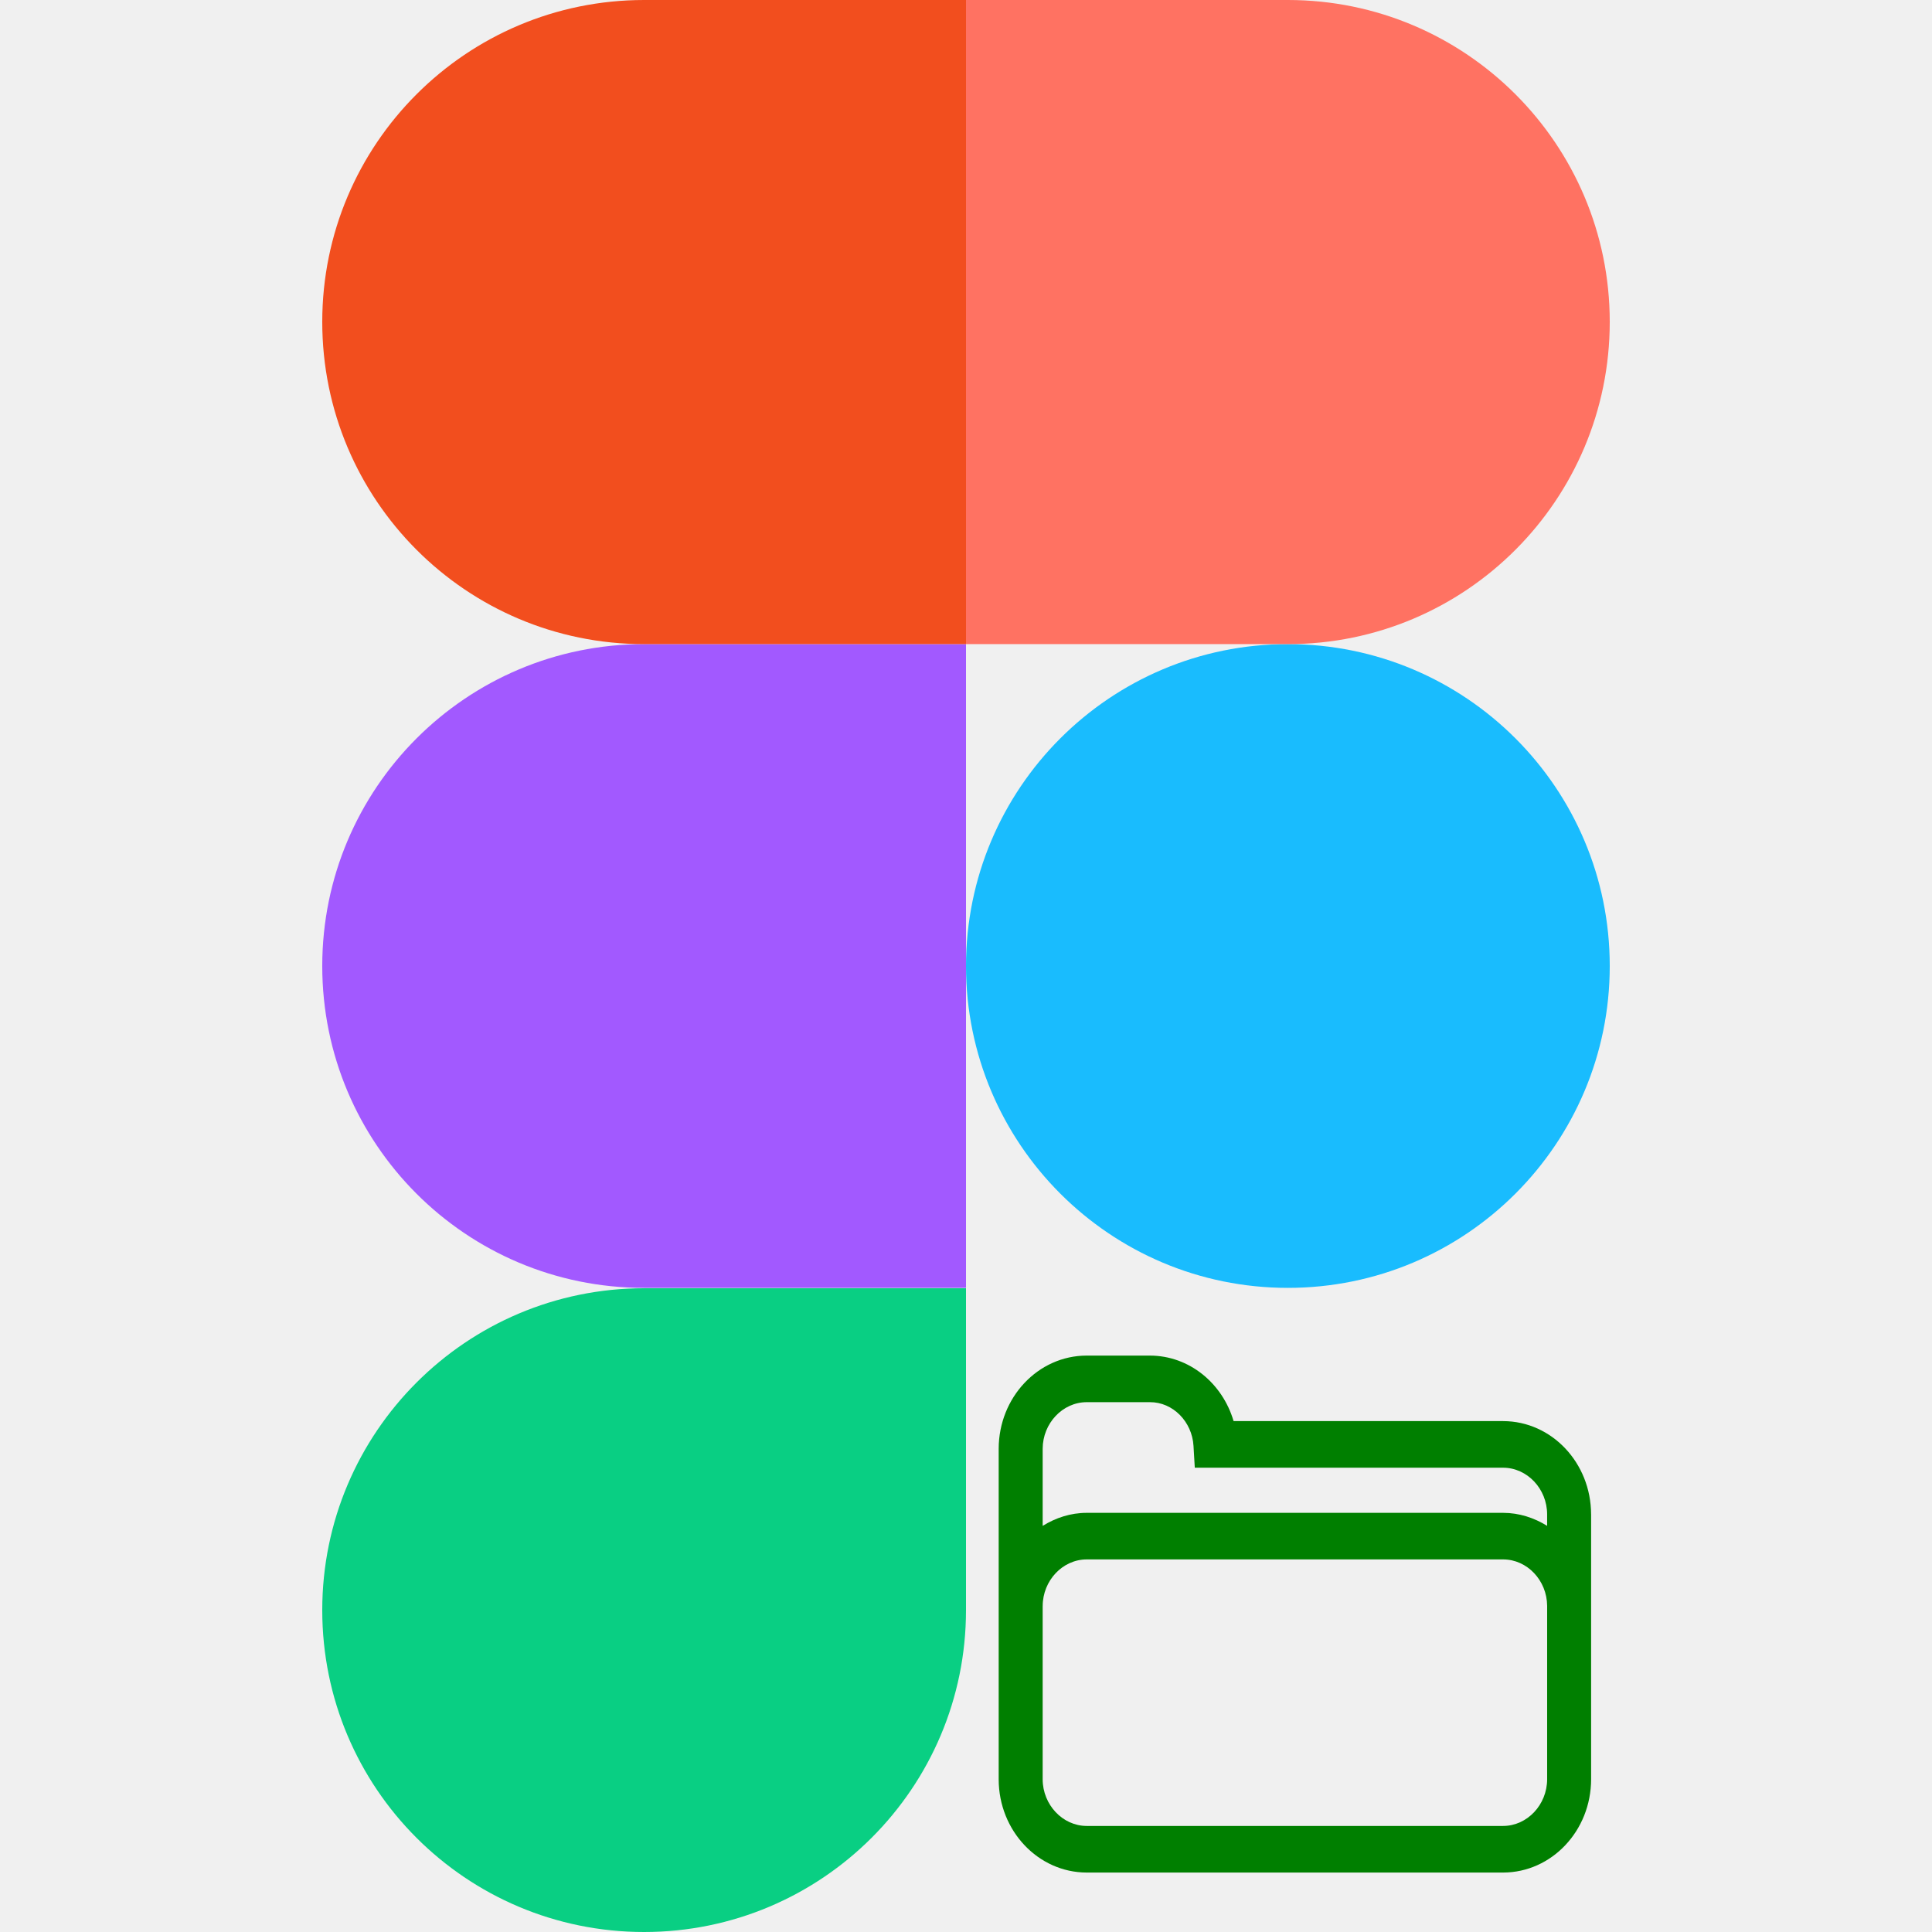
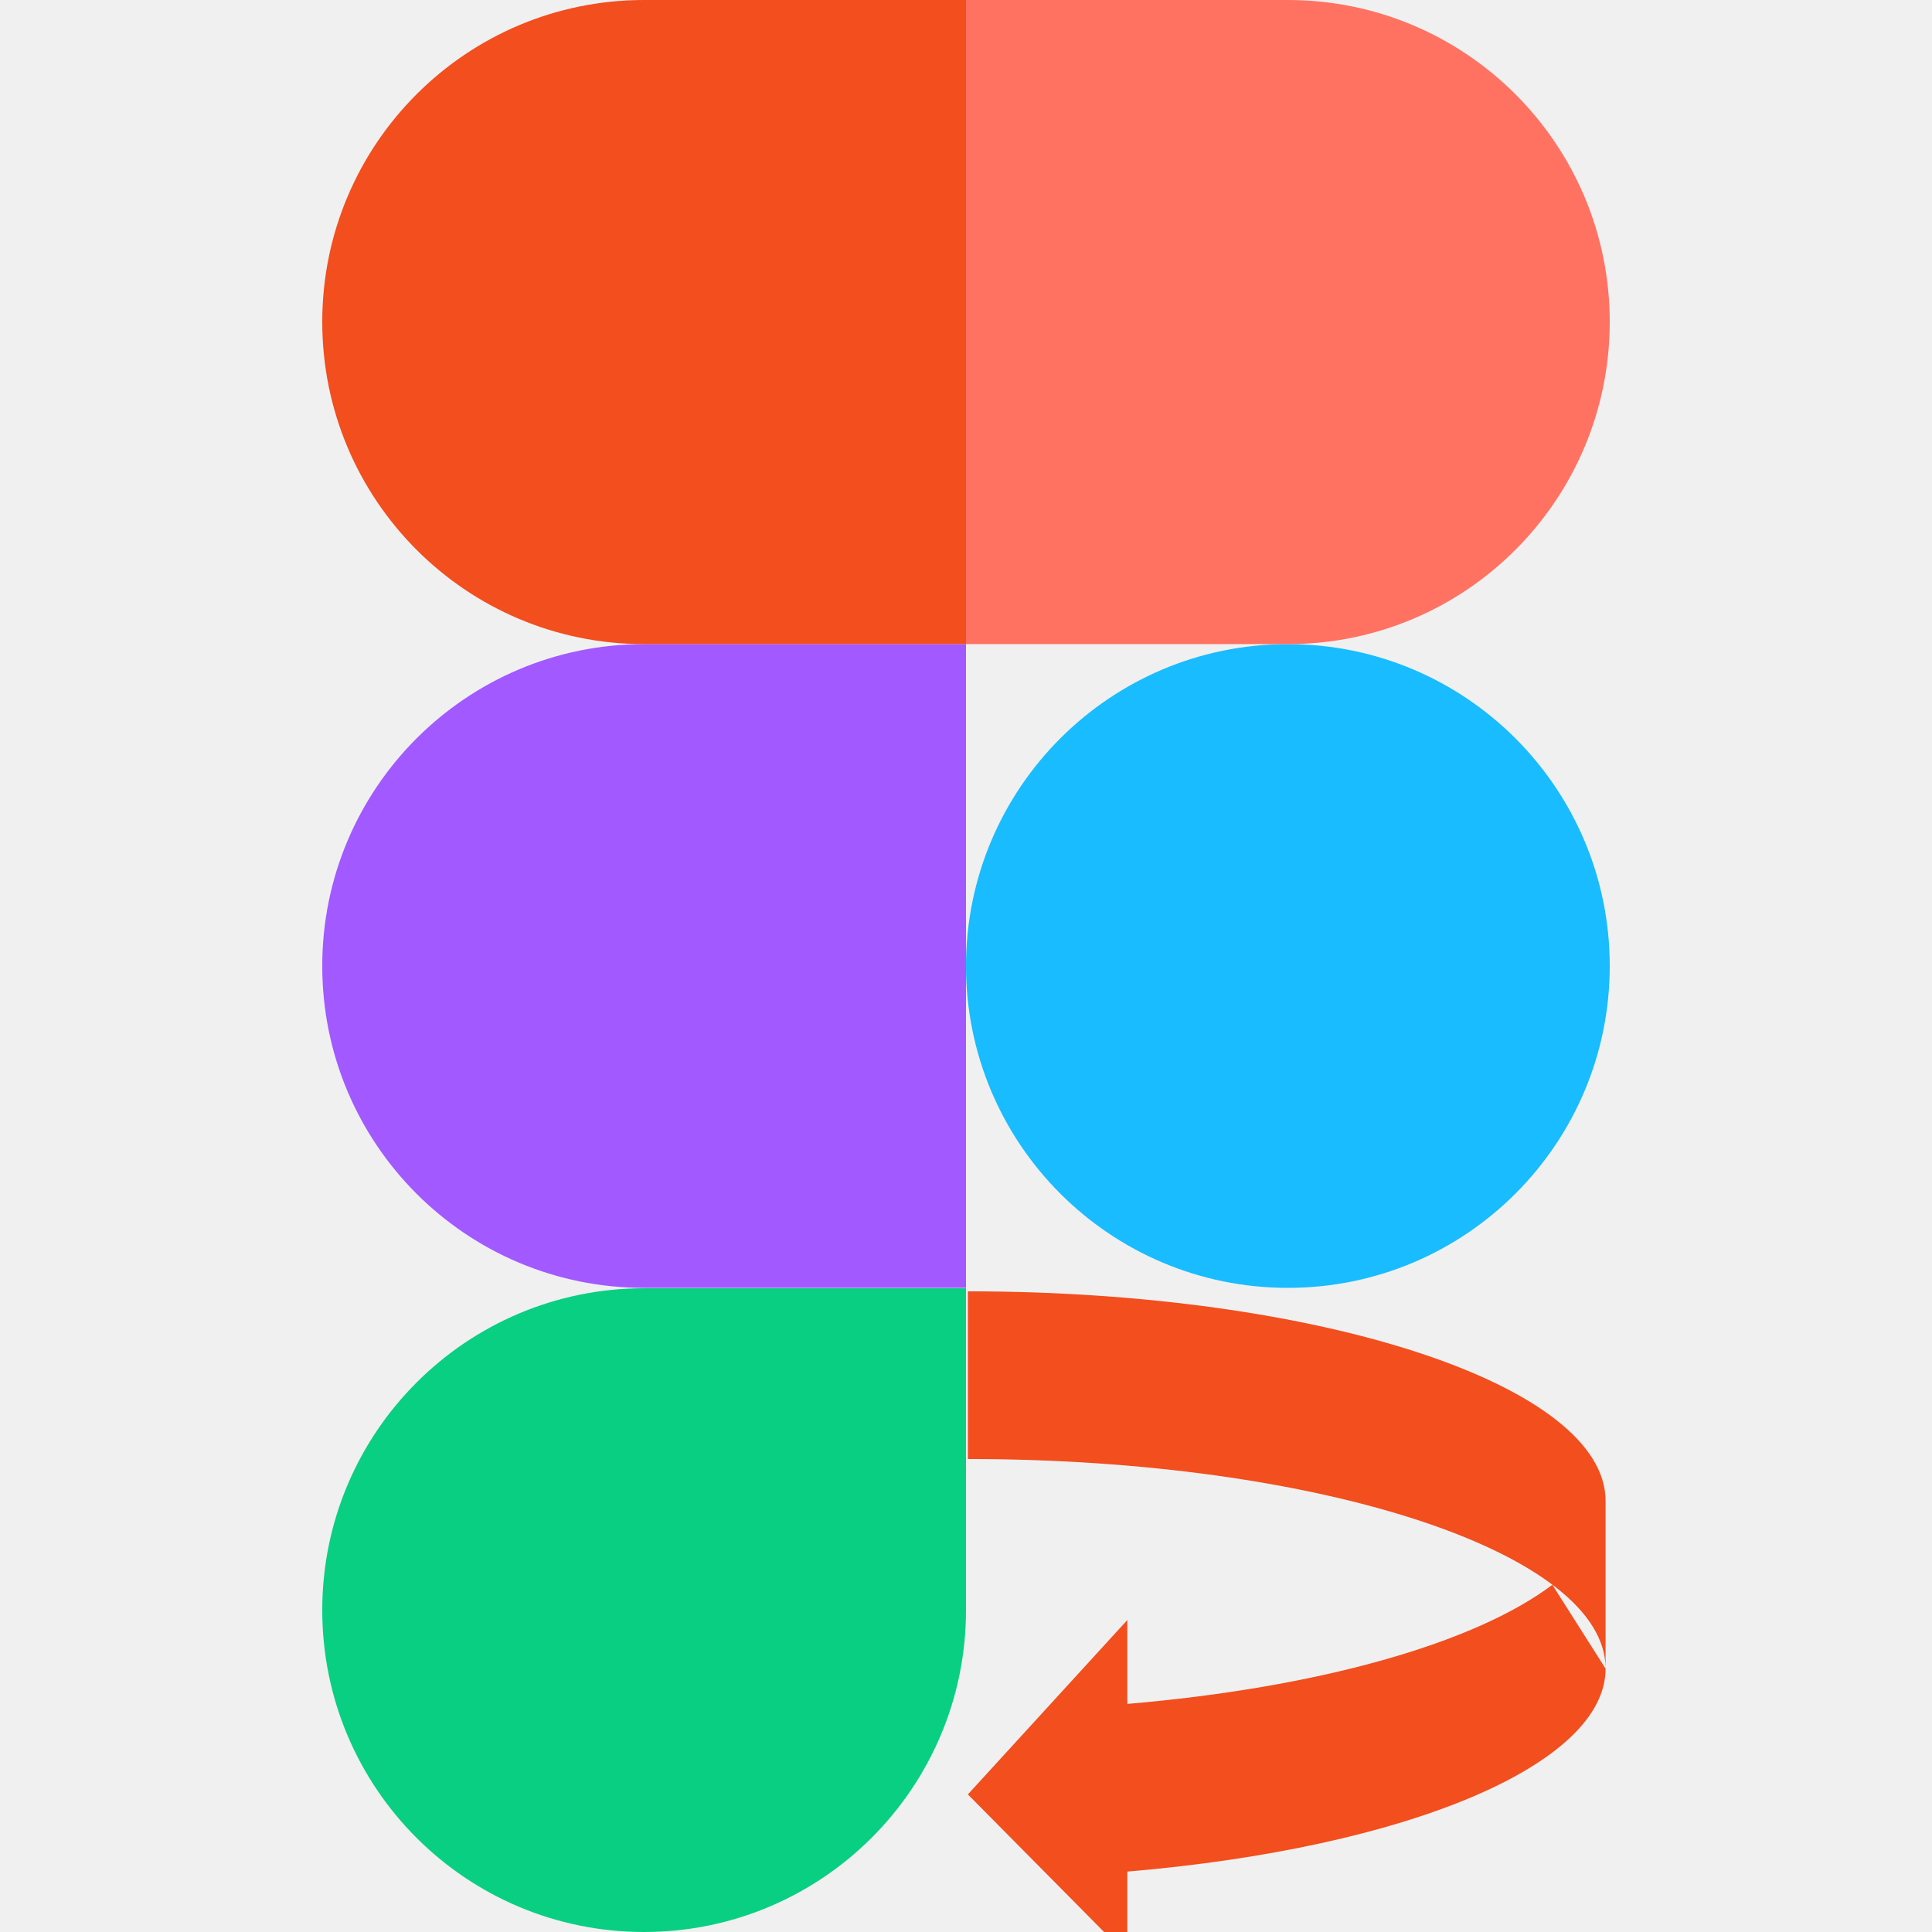
- <svg xmlns="http://www.w3.org/2000/svg" width="512" height="512" version="1.1" xml:space="preserve">
+ <svg xmlns="http://www.w3.org/2000/svg" width="512" height="512" xml:space="preserve" version="1.1">
  <g>
    <g id="svg_1">
-       <circle class="st0" cx="341.3" cy="256" r="85.3" fill-rule="evenodd" clip-rule="evenodd" fill="#19BCFE" id="svg_2" />
-       <path class="st1" d="m170.7,512c47.1,0 85.3,-38.2 85.3,-85.3c0,-12.9 0,-41.3 0,-85.3c-38.3,0 -66.8,0 -85.3,0c-47.1,0 -85.3,38.2 -85.3,85.3s38.1,85.3 85.3,85.3z" fill-rule="evenodd" clip-rule="evenodd" fill="#09CF83" id="svg_3" />
-       <path class="st2" d="m170.7,341.3c15.7,0 44.2,0 85.3,0l0,-170.6c-41.2,0 -69.6,0 -85.3,0c-47.1,0 -85.3,38.2 -85.3,85.3s38.1,85.3 85.3,85.3z" fill-rule="evenodd" clip-rule="evenodd" fill="#A259FF" id="svg_4" />
-       <path class="st3" d="m170.7,170.7c15.7,0 44.2,0 85.3,0l0,-170.7c-41.2,0 -69.6,0 -85.3,0c-47.1,0 -85.3,38.2 -85.3,85.3s38.1,85.4 85.3,85.4z" fill-rule="evenodd" clip-rule="evenodd" fill="#F24E1E" id="svg_5" />
-       <path class="st4" d="m341.3,170.7l-85.3,0l0,-170.7l85.3,0c47.1,0 85.3,38.2 85.3,85.3s-38.1,85.4 -85.3,85.4z" fill-rule="evenodd" clip-rule="evenodd" fill="#FF7262" id="svg_6" />
+       <circle id="svg_2" fill="#19BCFE" clip-rule="evenodd" fill-rule="evenodd" r="85.3" cy="256" cx="341.3" class="st0" />
+       <path id="svg_3" fill="#09CF83" clip-rule="evenodd" fill-rule="evenodd" d="m170.7,512c47.1,0 85.3,-38.2 85.3,-85.3c0,-12.9 0,-41.3 0,-85.3c-38.3,0 -66.8,0 -85.3,0c-47.1,0 -85.3,38.2 -85.3,85.3s38.1,85.3 85.3,85.3z" class="st1" />
+       <path id="svg_4" fill="#A259FF" clip-rule="evenodd" fill-rule="evenodd" d="m170.7,341.3c15.7,0 44.2,0 85.3,0l0,-170.6c-41.2,0 -69.6,0 -85.3,0c-47.1,0 -85.3,38.2 -85.3,85.3s38.1,85.3 85.3,85.3z" class="st2" />
+       <path id="svg_5" fill="#F24E1E" clip-rule="evenodd" fill-rule="evenodd" d="m170.7,170.7c15.7,0 44.2,0 85.3,0l0,-170.7c-41.2,0 -69.6,0 -85.3,0c-47.1,0 -85.3,38.2 -85.3,85.3s38.1,85.4 85.3,85.4z" class="st3" />
+       <path id="svg_6" fill="#FF7262" clip-rule="evenodd" fill-rule="evenodd" d="m341.3,170.7l-85.3,0l0,-170.7l85.3,0c47.1,0 85.3,38.2 85.3,85.3s-38.1,85.4 -85.3,85.4z" class="st4" />
    </g>
-     <path fill="#fff" stroke="#000" opacity="NaN" d="m328,375" id="svg_8" />
-     <path stroke-width="0" stroke="#000" id="svg_9" d="m421.655,401.307c-0.023,-13.634 -10.444,-24.681 -23.307,-24.699l0,-0.006l-71.436,0c-2.943,-10.015 -11.721,-17.339 -22.176,-17.357l-16.756,0c-12.869,0.012 -23.295,11.065 -23.319,24.699l0,87.608c0.023,13.622 10.45,24.668 23.319,24.693l110.374,0c12.851,-0.025 23.284,-11.071 23.307,-24.693l0,-70.244l-0.006,0zm-133.676,-29.719l16.756,0c6.096,-0.025 11.173,5.15 11.557,11.584l0.338,5.786l81.723,0c6.37,0.012 11.639,5.594 11.651,12.35l0,3.057c-3.444,-2.13 -7.39,-3.439 -11.656,-3.446l-110.374,0c-4.266,0.006 -8.218,1.321 -11.656,3.452l0,-20.432c0.017,-6.755 5.286,-12.337 11.662,-12.35zm110.369,112.307l-110.369,0c-6.37,-0.012 -11.639,-5.607 -11.662,-12.35l0,-45.928l0.006,0c0.012,-6.761 5.28,-12.343 11.656,-12.356l110.374,0c6.37,0.012 11.604,5.563 11.656,12.294l0,45.984c-0.023,6.761 -5.292,12.343 -11.662,12.356z" fill="#007f00" />
+     <path stroke-width="0" id="svg_7" d="m425.495,442.207c0,-30.68 -75.664,-55.551 -169,-55.551l0,-44.441l0,0c93.336,0 169,24.871 169,55.551l0,44.441c0,25.331 -52.133,47.454 -126.75,53.787l0,22.221l-42.25,-42.677l42.25,-46.205l0,22.221l0,0c50.315,-4.27 91.855,-15.912 112.641,-31.567" fill="#F24E1E" />
  </g>
</svg>
